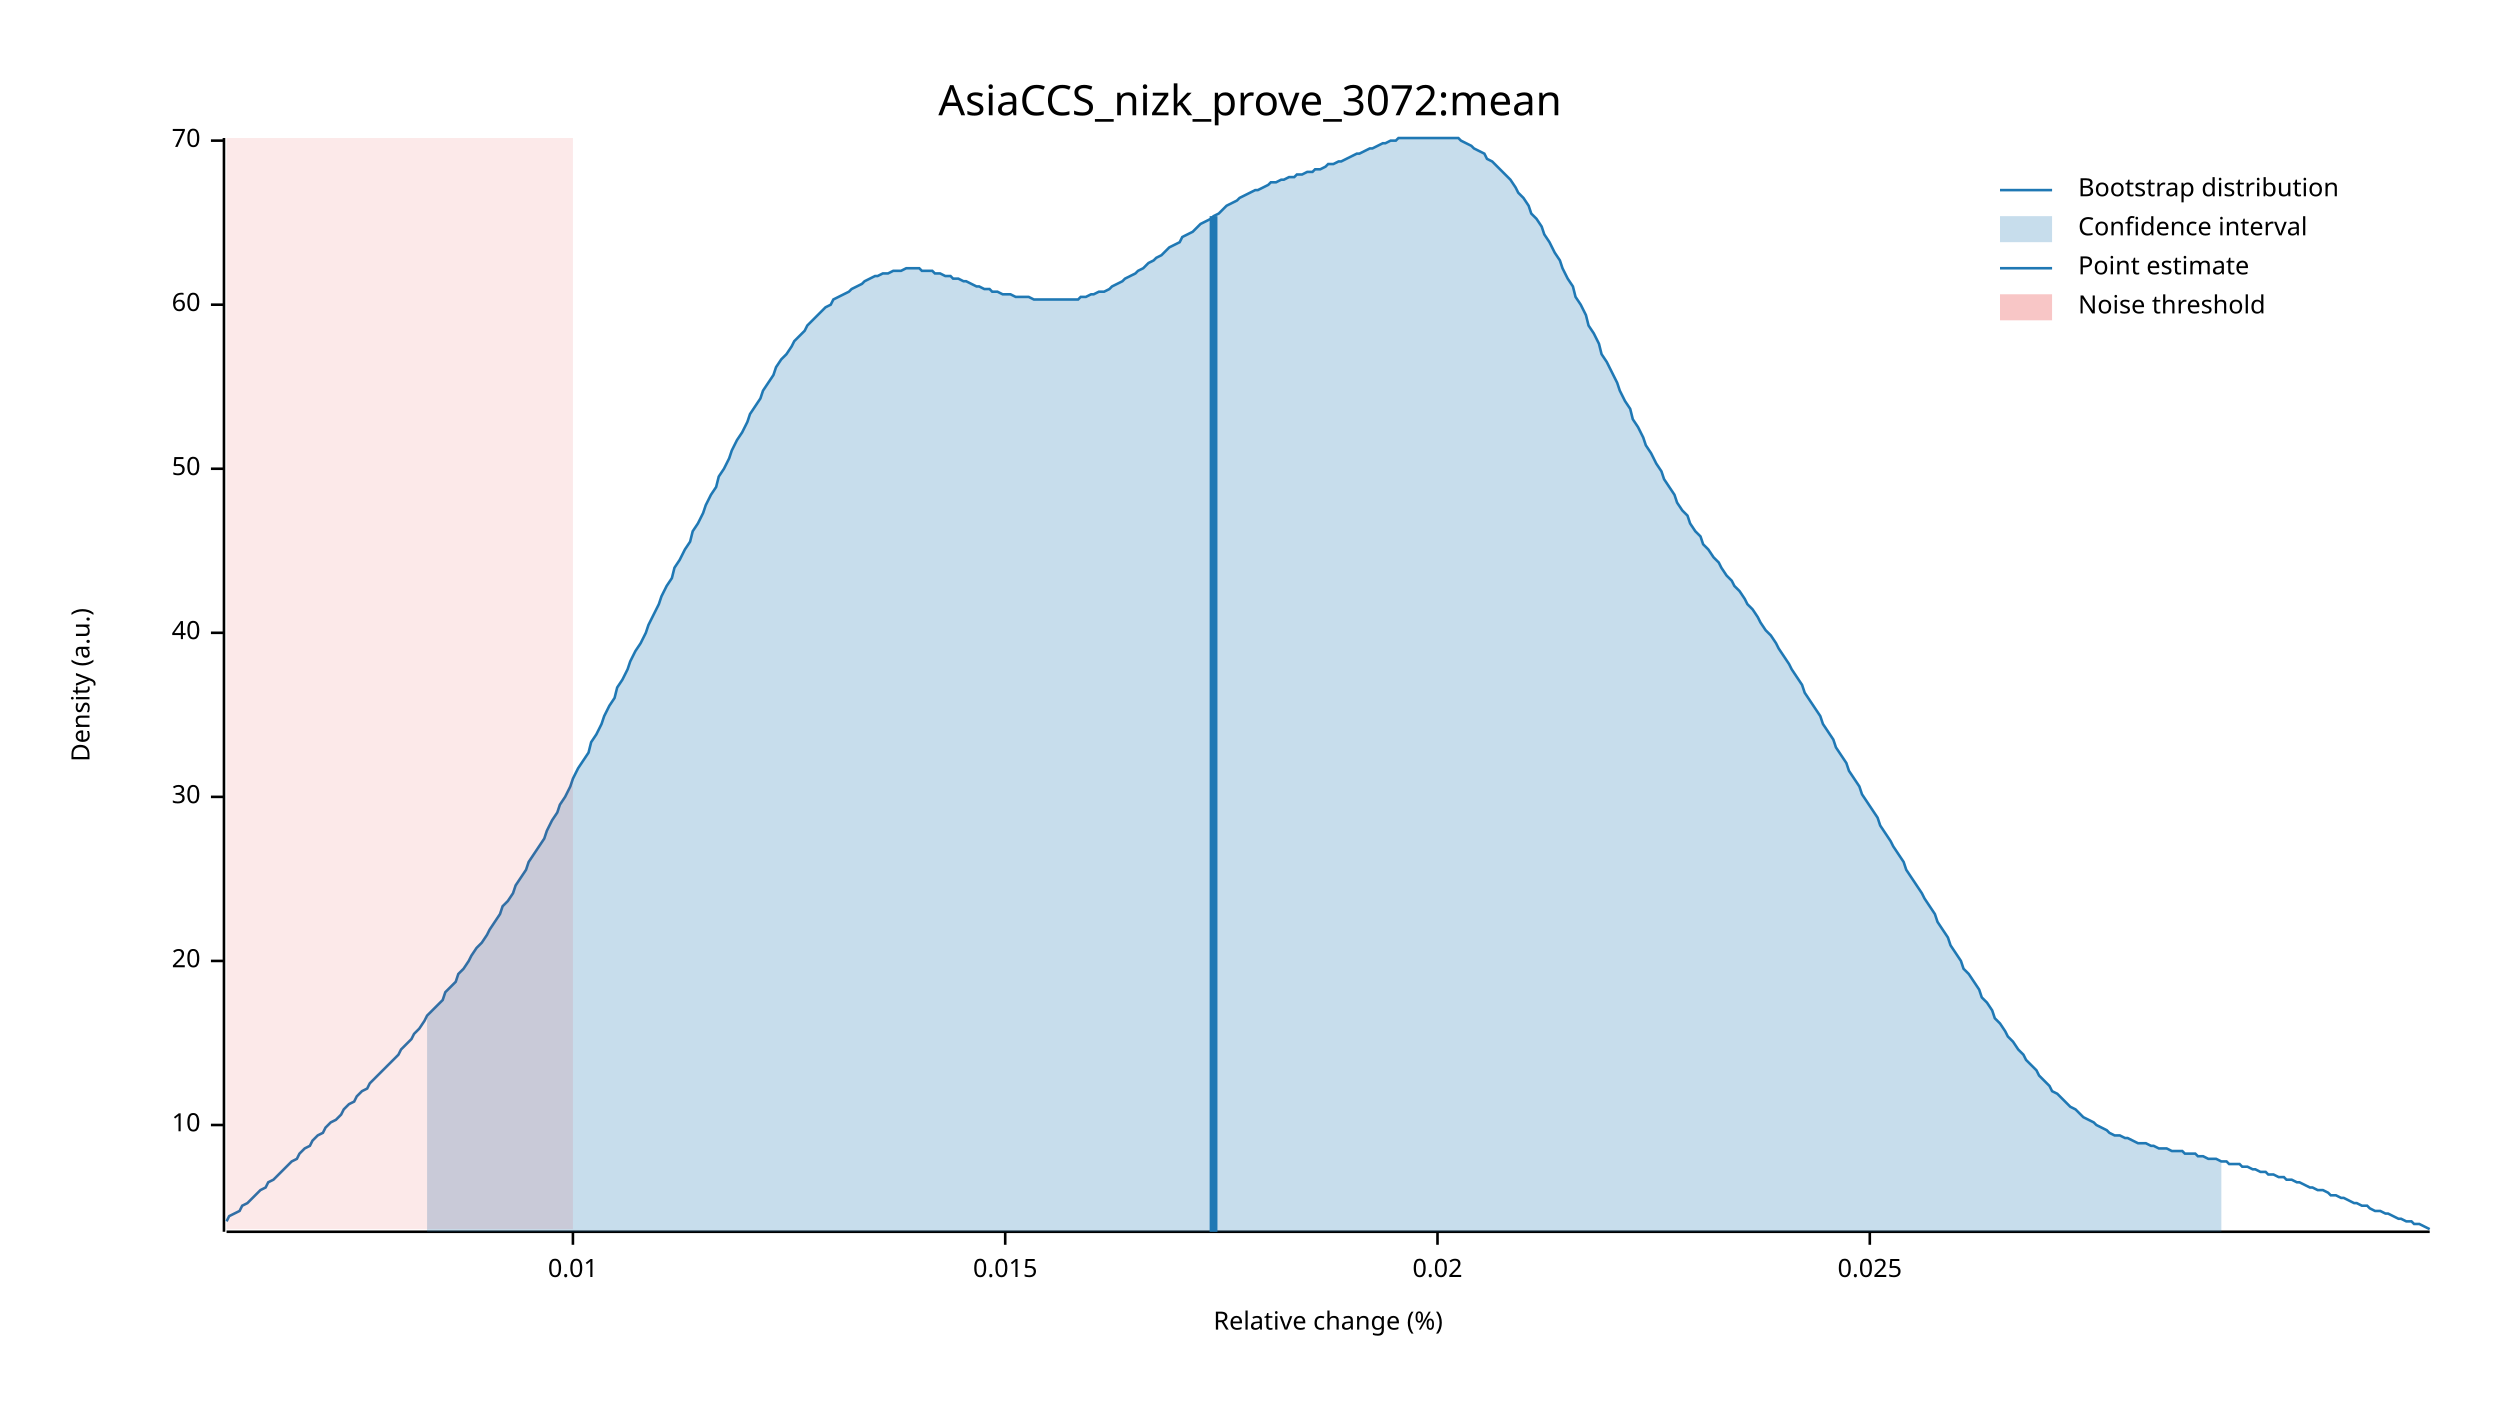
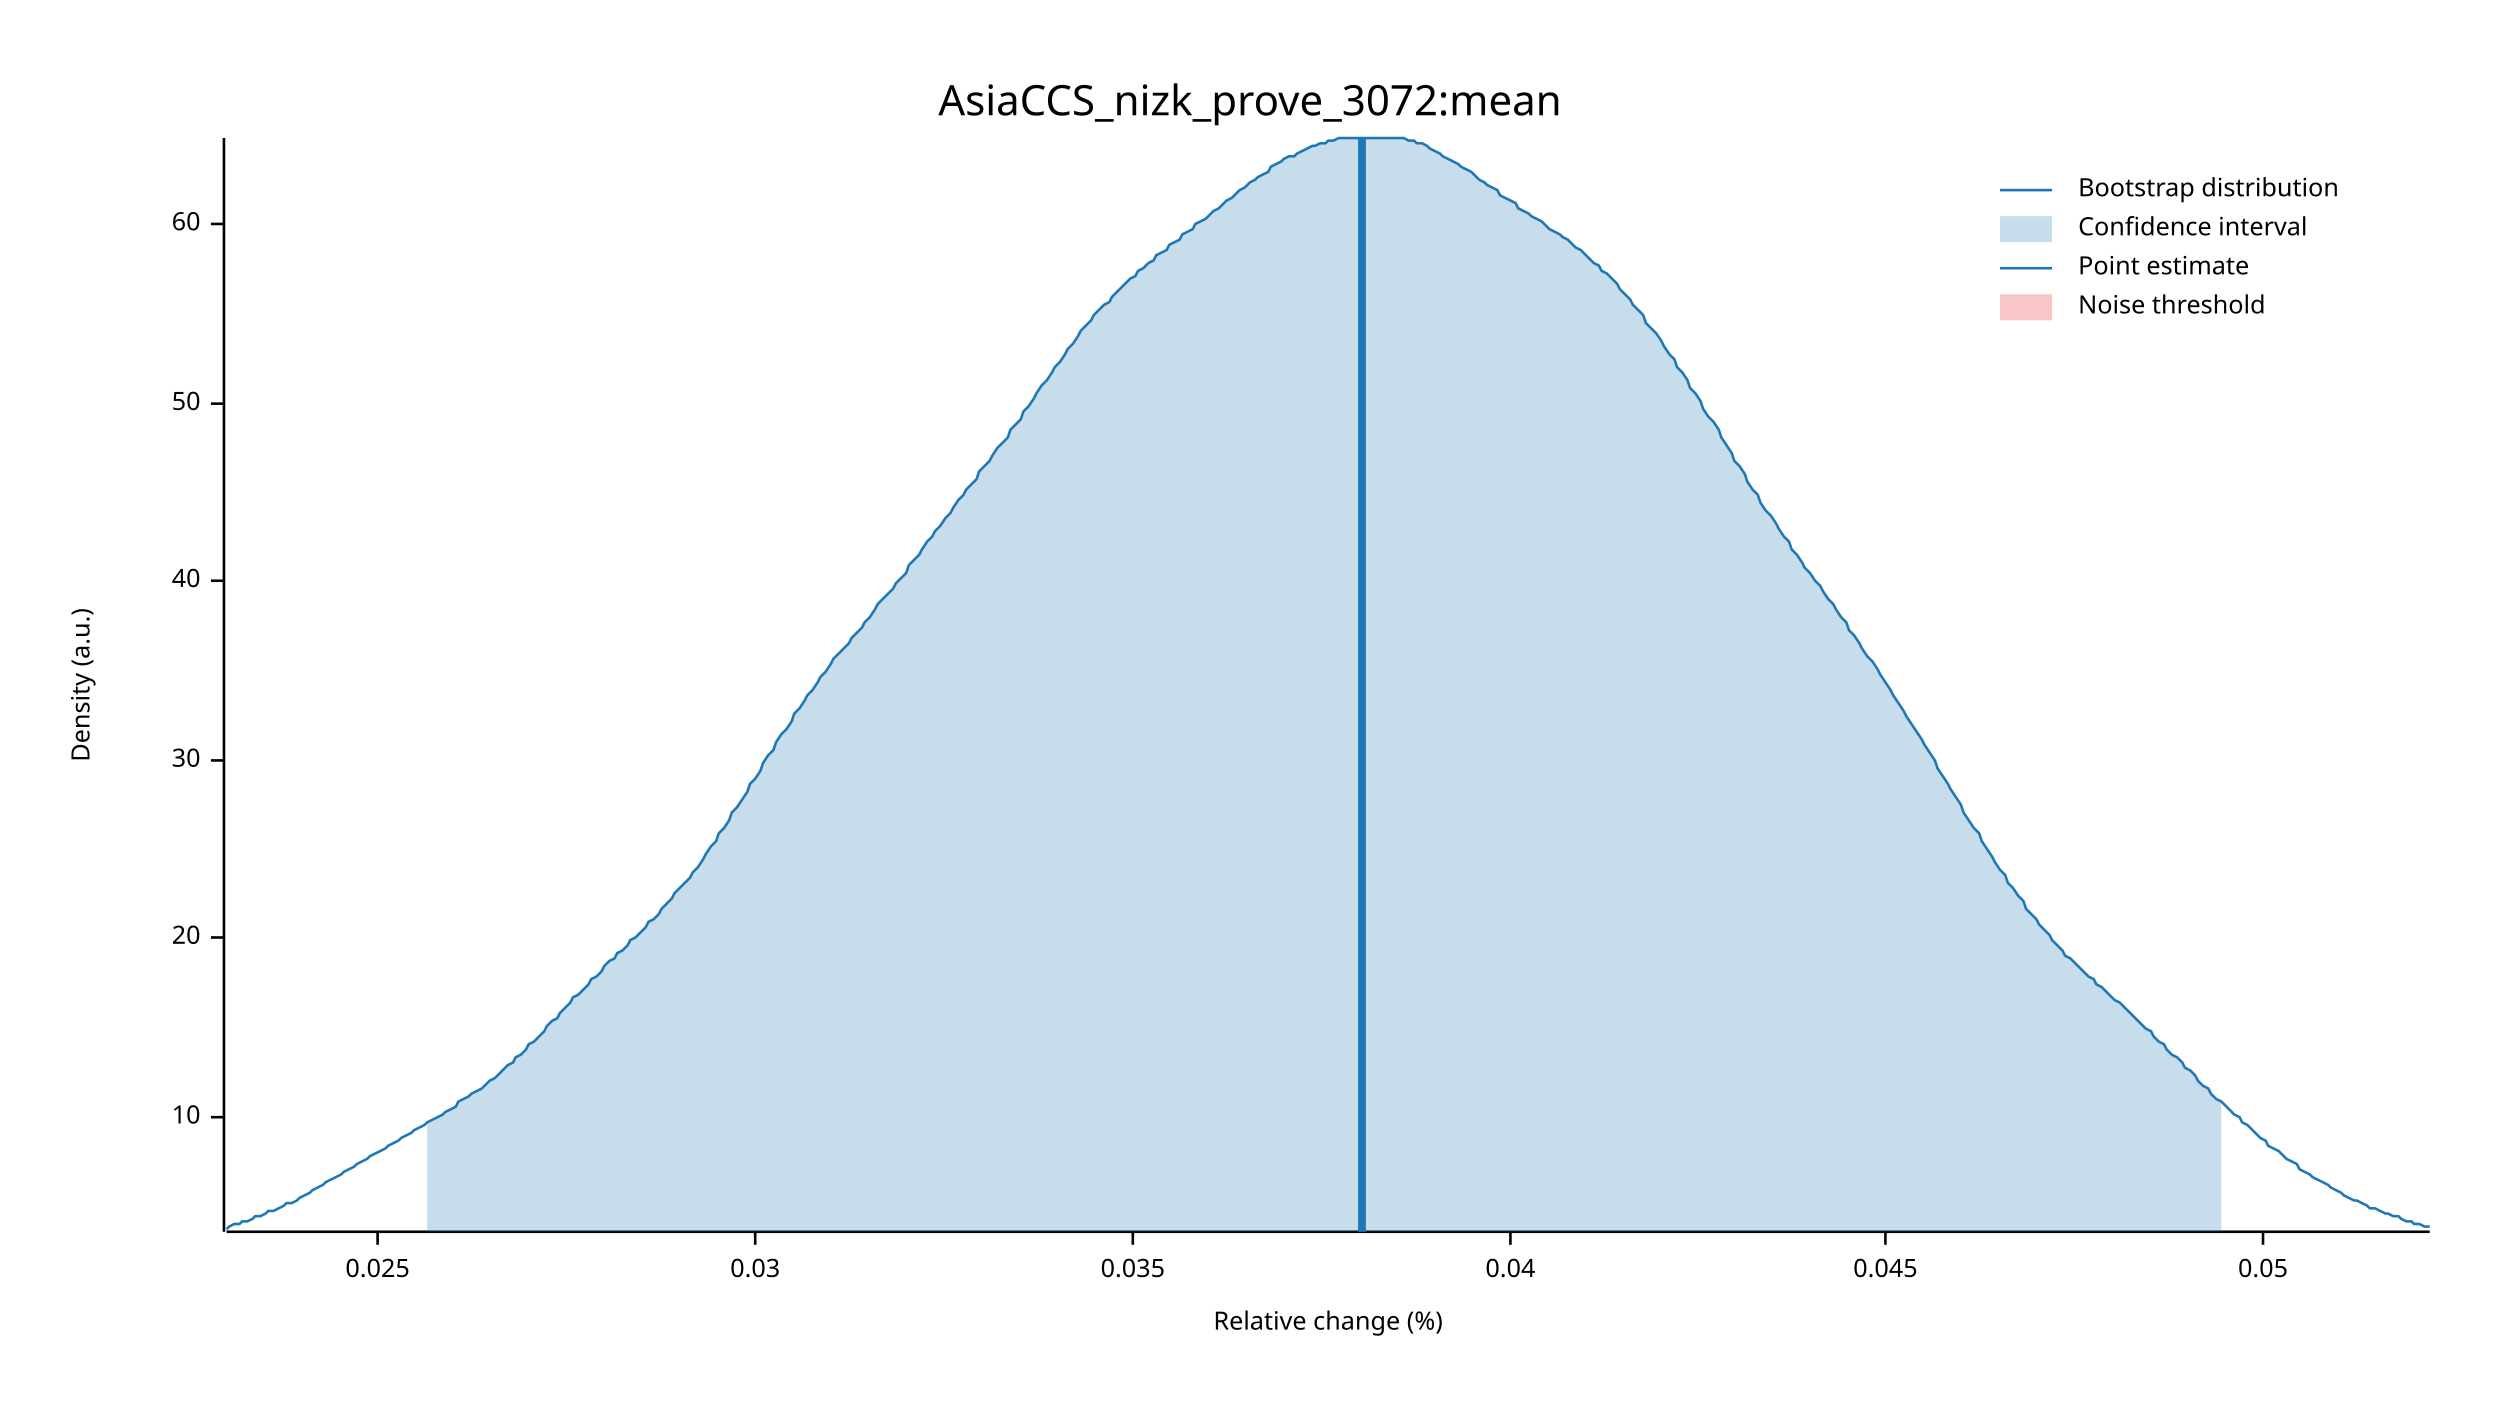
<svg xmlns="http://www.w3.org/2000/svg" width="960" height="540" viewBox="0 0 960 540">
  <text x="480" y="32" dy="0.76em" text-anchor="middle" font-family="sans-serif" font-size="16.129" opacity="1" fill="#000000">
AsiaCCS_nizk_prove_3072:mean
</text>
  <text x="27" y="263" dy="0.76em" text-anchor="middle" font-family="sans-serif" font-size="9.677" opacity="1" fill="#000000" transform="rotate(270, 27, 263)">
Density (a.u.)
</text>
  <text x="510" y="513" dy="-0.5ex" text-anchor="middle" font-family="sans-serif" font-size="9.677" opacity="1" fill="#000000">
Relative change (%)
</text>
  <polyline fill="none" opacity="1" stroke="#000000" stroke-width="1" points="86,53 86,473 " />
-   <text x="77" y="432" dy="0.5ex" text-anchor="end" font-family="sans-serif" font-size="9.677" opacity="1" fill="#000000">
+   <text x="77" y="429" dy="0.5ex" text-anchor="end" font-family="sans-serif" font-size="9.677" opacity="1" fill="#000000">
10
</text>
-   <polyline fill="none" opacity="1" stroke="#000000" stroke-width="1" points="81,432 86,432 " />
-   <text x="77" y="369" dy="0.5ex" text-anchor="end" font-family="sans-serif" font-size="9.677" opacity="1" fill="#000000">
+   <polyline fill="none" opacity="1" stroke="#000000" stroke-width="1" points="81,429 86,429 " />
+   <text x="77" y="360" dy="0.5ex" text-anchor="end" font-family="sans-serif" font-size="9.677" opacity="1" fill="#000000">
20
</text>
-   <polyline fill="none" opacity="1" stroke="#000000" stroke-width="1" points="81,369 86,369 " />
-   <text x="77" y="306" dy="0.5ex" text-anchor="end" font-family="sans-serif" font-size="9.677" opacity="1" fill="#000000">
+   <polyline fill="none" opacity="1" stroke="#000000" stroke-width="1" points="81,360 86,360 " />
+   <text x="77" y="292" dy="0.5ex" text-anchor="end" font-family="sans-serif" font-size="9.677" opacity="1" fill="#000000">
30
</text>
-   <polyline fill="none" opacity="1" stroke="#000000" stroke-width="1" points="81,306 86,306 " />
-   <text x="77" y="243" dy="0.5ex" text-anchor="end" font-family="sans-serif" font-size="9.677" opacity="1" fill="#000000">
+   <polyline fill="none" opacity="1" stroke="#000000" stroke-width="1" points="81,292 86,292 " />
+   <text x="77" y="223" dy="0.5ex" text-anchor="end" font-family="sans-serif" font-size="9.677" opacity="1" fill="#000000">
40
</text>
-   <polyline fill="none" opacity="1" stroke="#000000" stroke-width="1" points="81,243 86,243 " />
-   <text x="77" y="180" dy="0.5ex" text-anchor="end" font-family="sans-serif" font-size="9.677" opacity="1" fill="#000000">
+   <polyline fill="none" opacity="1" stroke="#000000" stroke-width="1" points="81,223 86,223 " />
+   <text x="77" y="155" dy="0.5ex" text-anchor="end" font-family="sans-serif" font-size="9.677" opacity="1" fill="#000000">
50
</text>
-   <polyline fill="none" opacity="1" stroke="#000000" stroke-width="1" points="81,180 86,180 " />
-   <text x="77" y="117" dy="0.5ex" text-anchor="end" font-family="sans-serif" font-size="9.677" opacity="1" fill="#000000">
+   <polyline fill="none" opacity="1" stroke="#000000" stroke-width="1" points="81,155 86,155 " />
+   <text x="77" y="86" dy="0.5ex" text-anchor="end" font-family="sans-serif" font-size="9.677" opacity="1" fill="#000000">
60
</text>
-   <polyline fill="none" opacity="1" stroke="#000000" stroke-width="1" points="81,117 86,117 " />
-   <text x="77" y="54" dy="0.5ex" text-anchor="end" font-family="sans-serif" font-size="9.677" opacity="1" fill="#000000">
- 70
- </text>
-   <polyline fill="none" opacity="1" stroke="#000000" stroke-width="1" points="81,54 86,54 " />
+   <polyline fill="none" opacity="1" stroke="#000000" stroke-width="1" points="81,86 86,86 " />
  <polyline fill="none" opacity="1" stroke="#000000" stroke-width="1" points="87,473 933,473 " />
-   <text x="220" y="483" dy="0.76em" text-anchor="middle" font-family="sans-serif" font-size="9.677" opacity="1" fill="#000000">
- 0.01
- </text>
-   <polyline fill="none" opacity="1" stroke="#000000" stroke-width="1" points="220,473 220,478 " />
-   <text x="386" y="483" dy="0.76em" text-anchor="middle" font-family="sans-serif" font-size="9.677" opacity="1" fill="#000000">
- 0.015
- </text>
-   <polyline fill="none" opacity="1" stroke="#000000" stroke-width="1" points="386,473 386,478 " />
-   <text x="552" y="483" dy="0.76em" text-anchor="middle" font-family="sans-serif" font-size="9.677" opacity="1" fill="#000000">
- 0.02
- </text>
-   <polyline fill="none" opacity="1" stroke="#000000" stroke-width="1" points="552,473 552,478 " />
-   <text x="718" y="483" dy="0.76em" text-anchor="middle" font-family="sans-serif" font-size="9.677" opacity="1" fill="#000000">
+   <text x="145" y="483" dy="0.76em" text-anchor="middle" font-family="sans-serif" font-size="9.677" opacity="1" fill="#000000">
0.025
</text>
-   <polyline fill="none" opacity="1" stroke="#000000" stroke-width="1" points="718,473 718,478 " />
-   <polyline fill="none" opacity="1" stroke="#1F78B4" stroke-width="1" points="87,469 88,467 90,466 92,465 93,463 95,462 97,460 98,459 100,457 102,456 103,454 105,453 107,451 109,449 110,448 112,446 114,445 115,443 117,441 119,440 120,438 122,436 124,435 125,433 127,431 129,430 131,428 132,426 134,424 136,423 137,421 139,419 141,418 142,416 144,414 146,412 148,410 149,409 151,407 153,405 154,403 156,401 158,399 159,397 161,395 163,392 164,390 166,388 168,386 170,384 171,381 173,379 175,377 176,374 178,372 180,369 181,367 183,364 185,362 187,359 188,357 190,354 192,351 193,348 195,346 197,343 198,340 200,337 202,334 203,331 205,328 207,325 209,322 210,319 212,315 214,312 215,309 217,306 219,302 220,299 222,295 224,292 226,289 227,285 229,282 231,278 232,275 234,271 236,268 237,264 239,261 241,257 242,254 244,250 246,247 248,243 249,240 251,236 253,232 254,229 256,225 258,222 259,218 261,215 263,211 265,208 266,204 268,201 270,197 271,194 273,190 275,187 276,183 278,180 280,176 281,173 283,169 285,166 287,162 288,159 290,156 292,153 293,150 295,147 297,144 298,141 300,138 302,136 304,133 305,131 307,129 309,127 310,125 312,123 314,121 315,120 317,118 319,117 320,115 322,114 324,113 326,112 327,111 329,110 331,109 332,108 334,107 336,106 337,106 339,105 341,105 343,104 344,104 346,104 348,103 349,103 351,103 353,103 354,104 356,104 358,104 359,105 361,105 363,106 365,106 366,107 368,107 370,108 371,108 373,109 375,110 376,110 378,111 380,111 381,112 383,112 385,113 387,113 388,113 390,114 392,114 393,114 395,114 397,115 398,115 400,115 402,115 404,115 405,115 407,115 409,115 410,115 412,115 414,115 415,114 417,114 419,113 420,113 422,112 424,112 426,111 427,110 429,109 431,108 432,107 434,106 436,105 437,104 439,103 441,101 443,100 444,99 446,98 448,96 449,95 451,94 453,93 454,91 456,90 458,89 459,88 461,86 463,85 465,84 466,83 468,82 470,80 471,79 473,78 475,77 476,76 478,75 480,74 482,73 483,73 485,72 487,71 488,70 490,70 492,69 493,69 495,68 497,68 498,67 500,67 502,66 504,66 505,65 507,65 509,64 510,63 512,63 514,62 515,62 517,61 519,60 521,59 522,59 524,58 526,57 527,57 529,56 531,55 532,55 534,54 536,54 537,53 539,53 541,53 543,53 544,53 546,53 548,53 549,53 551,53 553,53 554,53 556,53 558,53 560,53 561,54 563,55 565,56 566,57 568,58 570,59 571,61 573,62 575,64 576,65 578,67 580,69 582,72 583,74 585,76 587,79 588,82 590,84 592,87 593,90 595,93 597,97 599,100 600,103 602,107 604,110 605,114 607,117 609,121 610,125 612,128 614,132 615,136 617,139 619,143 621,147 622,150 624,154 626,157 627,161 629,164 631,168 632,171 634,174 636,178 638,181 639,184 641,187 643,190 644,193 646,196 648,198 649,201 651,204 653,206 654,209 656,211 658,214 660,216 661,218 663,221 665,223 666,225 668,227 670,230 671,232 673,234 675,237 676,239 678,242 680,244 682,247 683,249 685,252 687,255 688,257 690,260 692,263 693,266 695,269 697,272 699,275 700,278 702,281 704,284 705,287 707,290 709,293 710,296 712,299 714,302 715,305 717,308 719,311 721,314 722,317 724,320 726,323 727,325 729,328 731,331 732,334 734,337 736,340 738,343 739,345 741,348 743,351 744,354 746,357 748,360 749,363 751,366 753,369 754,372 756,374 758,377 760,380 761,383 763,385 765,388 766,391 768,393 770,396 771,398 773,400 775,403 777,405 778,407 780,409 782,411 783,413 785,415 787,417 788,419 790,420 792,422 793,423 795,425 797,426 799,428 800,429 802,430 804,431 805,432 807,433 809,434 810,435 812,436 814,436 816,437 817,437 819,438 821,439 822,439 824,439 826,440 827,440 829,441 831,441 832,441 834,442 836,442 838,442 839,443 841,443 843,443 844,444 846,444 848,445 849,445 851,445 853,446 855,446 856,447 858,447 860,447 861,448 863,448 865,449 866,449 868,450 870,450 871,451 873,451 875,452 877,452 878,453 880,453 882,454 883,454 885,455 887,456 888,456 890,457 892,457 894,458 895,459 897,459 899,460 900,460 902,461 904,462 905,462 907,463 909,463 910,464 912,465 914,465 916,466 917,466 919,467 921,468 922,468 924,469 926,469 927,470 929,470 931,471 933,472 " />
-   <polygon opacity="0.25" fill="#1F78B4" points="164,390 166,388 168,386 170,384 171,381 173,379 175,377 176,374 178,372 180,369 181,367 183,364 185,362 187,359 188,357 190,354 192,351 193,348 195,346 197,343 198,340 200,337 202,334 203,331 205,328 207,325 209,322 210,319 212,315 214,312 215,309 217,306 219,302 220,299 222,295 224,292 226,289 227,285 229,282 231,278 232,275 234,271 236,268 237,264 239,261 241,257 242,254 244,250 246,247 248,243 249,240 251,236 253,232 254,229 256,225 258,222 259,218 261,215 263,211 265,208 266,204 268,201 270,197 271,194 273,190 275,187 276,183 278,180 280,176 281,173 283,169 285,166 287,162 288,159 290,156 292,153 293,150 295,147 297,144 298,141 300,138 302,136 304,133 305,131 307,129 309,127 310,125 312,123 314,121 315,120 317,118 319,117 320,115 322,114 324,113 326,112 327,111 329,110 331,109 332,108 334,107 336,106 337,106 339,105 341,105 343,104 344,104 346,104 348,103 349,103 351,103 353,103 354,104 356,104 358,104 359,105 361,105 363,106 365,106 366,107 368,107 370,108 371,108 373,109 375,110 376,110 378,111 380,111 381,112 383,112 385,113 387,113 388,113 390,114 392,114 393,114 395,114 397,115 398,115 400,115 402,115 404,115 405,115 407,115 409,115 410,115 412,115 414,115 415,114 417,114 419,113 420,113 422,112 424,112 426,111 427,110 429,109 431,108 432,107 434,106 436,105 437,104 439,103 441,101 443,100 444,99 446,98 448,96 449,95 451,94 453,93 454,91 456,90 458,89 459,88 461,86 463,85 465,84 466,83 468,82 470,80 471,79 473,78 475,77 476,76 478,75 480,74 482,73 483,73 485,72 487,71 488,70 490,70 492,69 493,69 495,68 497,68 498,67 500,67 502,66 504,66 505,65 507,65 509,64 510,63 512,63 514,62 515,62 517,61 519,60 521,59 522,59 524,58 526,57 527,57 529,56 531,55 532,55 534,54 536,54 537,53 539,53 541,53 543,53 544,53 546,53 548,53 549,53 551,53 553,53 554,53 556,53 558,53 560,53 561,54 563,55 565,56 566,57 568,58 570,59 571,61 573,62 575,64 576,65 578,67 580,69 582,72 583,74 585,76 587,79 588,82 590,84 592,87 593,90 595,93 597,97 599,100 600,103 602,107 604,110 605,114 607,117 609,121 610,125 612,128 614,132 615,136 617,139 619,143 621,147 622,150 624,154 626,157 627,161 629,164 631,168 632,171 634,174 636,178 638,181 639,184 641,187 643,190 644,193 646,196 648,198 649,201 651,204 653,206 654,209 656,211 658,214 660,216 661,218 663,221 665,223 666,225 668,227 670,230 671,232 673,234 675,237 676,239 678,242 680,244 682,247 683,249 685,252 687,255 688,257 690,260 692,263 693,266 695,269 697,272 699,275 700,278 702,281 704,284 705,287 707,290 709,293 710,296 712,299 714,302 715,305 717,308 719,311 721,314 722,317 724,320 726,323 727,325 729,328 731,331 732,334 734,337 736,340 738,343 739,345 741,348 743,351 744,354 746,357 748,360 749,363 751,366 753,369 754,372 756,374 758,377 760,380 761,383 763,385 765,388 766,391 768,393 770,396 771,398 773,400 775,403 777,405 778,407 780,409 782,411 783,413 785,415 787,417 788,419 790,420 792,422 793,423 795,425 797,426 799,428 800,429 802,430 804,431 805,432 807,433 809,434 810,435 812,436 814,436 816,437 817,437 819,438 821,439 822,439 824,439 826,440 827,440 829,441 831,441 832,441 834,442 836,442 838,442 839,443 841,443 843,443 844,444 846,444 848,445 849,445 851,445 853,446 853,473 164,473 " />
-   <polyline fill="none" opacity="1" stroke="#1F78B4" stroke-width="3" points="466,473 466,83 " />
-   <rect x="87" y="53" width="133" height="419" opacity="0.1" fill="#E31A1C" stroke="none" />
+   <polyline fill="none" opacity="1" stroke="#000000" stroke-width="1" points="145,473 145,478 " />
+   <text x="290" y="483" dy="0.76em" text-anchor="middle" font-family="sans-serif" font-size="9.677" opacity="1" fill="#000000">
+ 0.03
+ </text>
+   <polyline fill="none" opacity="1" stroke="#000000" stroke-width="1" points="290,473 290,478 " />
+   <text x="435" y="483" dy="0.76em" text-anchor="middle" font-family="sans-serif" font-size="9.677" opacity="1" fill="#000000">
+ 0.035
+ </text>
+   <polyline fill="none" opacity="1" stroke="#000000" stroke-width="1" points="435,473 435,478 " />
+   <text x="580" y="483" dy="0.76em" text-anchor="middle" font-family="sans-serif" font-size="9.677" opacity="1" fill="#000000">
+ 0.04
+ </text>
+   <polyline fill="none" opacity="1" stroke="#000000" stroke-width="1" points="580,473 580,478 " />
+   <text x="724" y="483" dy="0.76em" text-anchor="middle" font-family="sans-serif" font-size="9.677" opacity="1" fill="#000000">
+ 0.045
+ </text>
+   <polyline fill="none" opacity="1" stroke="#000000" stroke-width="1" points="724,473 724,478 " />
+   <text x="869" y="483" dy="0.76em" text-anchor="middle" font-family="sans-serif" font-size="9.677" opacity="1" fill="#000000">
+ 0.05
+ </text>
+   <polyline fill="none" opacity="1" stroke="#000000" stroke-width="1" points="869,473 869,478 " />
+   <polyline fill="none" opacity="1" stroke="#1F78B4" stroke-width="1" points="87,472 88,471 90,470 92,470 93,469 95,469 97,468 98,467 100,467 102,466 103,465 105,465 107,464 109,463 110,462 112,462 114,461 115,460 117,459 119,458 120,457 122,456 124,455 125,454 127,453 129,452 131,451 132,450 134,449 136,448 137,447 139,446 141,445 142,444 144,443 146,442 148,441 149,440 151,439 153,438 154,437 156,436 158,435 159,434 161,433 163,432 164,431 166,430 168,429 170,428 171,427 173,426 175,425 176,423 178,422 180,421 181,420 183,419 185,418 187,416 188,415 190,414 192,412 193,411 195,409 197,408 198,406 200,405 202,403 203,401 205,400 207,398 209,396 210,394 212,392 214,391 215,389 217,387 219,385 220,383 222,382 224,380 226,378 227,376 229,375 231,373 232,371 234,369 236,368 237,366 239,365 241,363 242,361 244,360 246,358 248,356 249,354 251,353 253,351 254,349 256,347 258,345 259,343 261,341 263,339 265,337 266,335 268,333 270,330 271,328 273,325 275,323 276,320 278,318 280,315 281,312 283,310 285,307 287,304 288,301 290,299 292,296 293,293 295,290 297,288 298,285 300,282 302,280 304,277 305,274 307,272 309,269 310,267 312,265 314,262 315,260 317,258 319,255 320,253 322,251 324,249 326,247 327,245 329,243 331,241 332,239 334,237 336,234 337,232 339,230 341,228 343,226 344,224 346,222 348,220 349,217 351,215 353,213 354,211 356,208 358,206 359,204 361,202 363,199 365,197 366,195 368,192 370,190 371,188 373,186 375,184 376,181 378,179 380,177 381,175 383,172 385,170 387,168 388,165 390,163 392,161 393,158 395,156 397,153 398,151 400,148 402,146 404,143 405,141 407,139 409,136 410,134 412,132 414,129 415,127 417,125 419,123 420,121 422,119 424,117 426,116 427,114 429,112 431,110 432,109 434,107 436,106 437,104 439,103 441,101 443,100 444,98 446,97 448,96 449,94 451,93 453,92 454,90 456,89 458,88 459,86 461,85 463,84 465,82 466,81 468,80 470,78 471,77 473,76 475,74 476,73 478,72 480,70 482,69 483,68 485,67 487,66 488,64 490,63 492,62 493,61 495,60 497,60 498,59 500,58 502,57 504,56 505,56 507,55 509,55 510,54 512,54 514,53 515,53 517,53 519,53 521,53 522,53 524,53 526,53 527,53 529,53 531,53 532,53 534,53 536,53 537,53 539,53 541,54 543,54 544,55 546,55 548,56 549,57 551,58 553,59 554,60 556,61 558,62 560,63 561,64 563,65 565,66 566,67 568,69 570,70 571,71 573,72 575,73 576,75 578,76 580,77 582,78 583,80 585,81 587,82 588,83 590,84 592,85 593,86 595,88 597,89 599,90 600,91 602,92 604,94 605,95 607,96 609,98 610,99 612,101 614,102 615,104 617,105 619,107 621,109 622,111 624,113 626,115 627,117 629,119 631,121 632,124 634,126 636,128 638,131 639,133 641,136 643,138 644,141 646,143 648,146 649,149 651,151 653,154 654,157 656,160 658,162 660,165 661,168 663,171 665,174 666,177 668,179 670,182 671,185 673,188 675,190 676,193 678,196 680,198 682,201 683,203 685,206 687,208 688,211 690,213 692,216 693,218 695,220 697,223 699,225 700,227 702,230 704,232 705,234 707,237 709,239 710,242 712,244 714,247 715,249 717,252 719,254 721,257 722,259 724,262 726,265 727,267 729,270 731,273 732,275 734,278 736,281 738,284 739,286 741,289 743,292 744,295 746,298 748,301 749,303 751,306 753,309 754,312 756,315 758,318 760,320 761,323 763,326 765,329 766,331 768,334 770,336 771,339 773,341 775,344 777,346 778,349 780,351 782,353 783,355 785,357 787,359 788,361 790,363 792,365 793,367 795,368 797,370 799,372 800,373 802,375 804,376 805,378 807,379 809,381 810,382 812,384 814,385 816,387 817,388 819,390 821,392 822,393 824,395 826,396 827,398 829,400 831,401 832,403 834,405 836,406 838,408 839,410 841,411 843,413 844,415 846,417 848,418 849,420 851,422 853,423 855,425 856,426 858,428 860,429 861,431 863,432 865,434 866,435 868,437 870,438 871,440 873,441 875,442 877,444 878,445 880,446 882,447 883,449 885,450 887,451 888,452 890,453 892,454 894,455 895,456 897,457 899,458 900,459 902,460 904,461 905,461 907,462 909,463 910,464 912,464 914,465 916,466 917,466 919,467 921,467 922,468 924,469 926,469 927,470 929,470 931,471 933,471 " />
+   <polygon opacity="0.25" fill="#1F78B4" points="164,431 166,430 168,429 170,428 171,427 173,426 175,425 176,423 178,422 180,421 181,420 183,419 185,418 187,416 188,415 190,414 192,412 193,411 195,409 197,408 198,406 200,405 202,403 203,401 205,400 207,398 209,396 210,394 212,392 214,391 215,389 217,387 219,385 220,383 222,382 224,380 226,378 227,376 229,375 231,373 232,371 234,369 236,368 237,366 239,365 241,363 242,361 244,360 246,358 248,356 249,354 251,353 253,351 254,349 256,347 258,345 259,343 261,341 263,339 265,337 266,335 268,333 270,330 271,328 273,325 275,323 276,320 278,318 280,315 281,312 283,310 285,307 287,304 288,301 290,299 292,296 293,293 295,290 297,288 298,285 300,282 302,280 304,277 305,274 307,272 309,269 310,267 312,265 314,262 315,260 317,258 319,255 320,253 322,251 324,249 326,247 327,245 329,243 331,241 332,239 334,237 336,234 337,232 339,230 341,228 343,226 344,224 346,222 348,220 349,217 351,215 353,213 354,211 356,208 358,206 359,204 361,202 363,199 365,197 366,195 368,192 370,190 371,188 373,186 375,184 376,181 378,179 380,177 381,175 383,172 385,170 387,168 388,165 390,163 392,161 393,158 395,156 397,153 398,151 400,148 402,146 404,143 405,141 407,139 409,136 410,134 412,132 414,129 415,127 417,125 419,123 420,121 422,119 424,117 426,116 427,114 429,112 431,110 432,109 434,107 436,106 437,104 439,103 441,101 443,100 444,98 446,97 448,96 449,94 451,93 453,92 454,90 456,89 458,88 459,86 461,85 463,84 465,82 466,81 468,80 470,78 471,77 473,76 475,74 476,73 478,72 480,70 482,69 483,68 485,67 487,66 488,64 490,63 492,62 493,61 495,60 497,60 498,59 500,58 502,57 504,56 505,56 507,55 509,55 510,54 512,54 514,53 515,53 517,53 519,53 521,53 522,53 524,53 526,53 527,53 529,53 531,53 532,53 534,53 536,53 537,53 539,53 541,54 543,54 544,55 546,55 548,56 549,57 551,58 553,59 554,60 556,61 558,62 560,63 561,64 563,65 565,66 566,67 568,69 570,70 571,71 573,72 575,73 576,75 578,76 580,77 582,78 583,80 585,81 587,82 588,83 590,84 592,85 593,86 595,88 597,89 599,90 600,91 602,92 604,94 605,95 607,96 609,98 610,99 612,101 614,102 615,104 617,105 619,107 621,109 622,111 624,113 626,115 627,117 629,119 631,121 632,124 634,126 636,128 638,131 639,133 641,136 643,138 644,141 646,143 648,146 649,149 651,151 653,154 654,157 656,160 658,162 660,165 661,168 663,171 665,174 666,177 668,179 670,182 671,185 673,188 675,190 676,193 678,196 680,198 682,201 683,203 685,206 687,208 688,211 690,213 692,216 693,218 695,220 697,223 699,225 700,227 702,230 704,232 705,234 707,237 709,239 710,242 712,244 714,247 715,249 717,252 719,254 721,257 722,259 724,262 726,265 727,267 729,270 731,273 732,275 734,278 736,281 738,284 739,286 741,289 743,292 744,295 746,298 748,301 749,303 751,306 753,309 754,312 756,315 758,318 760,320 761,323 763,326 765,329 766,331 768,334 770,336 771,339 773,341 775,344 777,346 778,349 780,351 782,353 783,355 785,357 787,359 788,361 790,363 792,365 793,367 795,368 797,370 799,372 800,373 802,375 804,376 805,378 807,379 809,381 810,382 812,384 814,385 816,387 817,388 819,390 821,392 822,393 824,395 826,396 827,398 829,400 831,401 832,403 834,405 836,406 838,408 839,410 841,411 843,413 844,415 846,417 848,418 849,420 851,422 853,423 853,473 164,473 " />
+   <polyline fill="none" opacity="1" stroke="#1F78B4" stroke-width="3" points="523,473 523,53 " />
+   <rect x="510" y="53" width="0" height="419" opacity="0.1" fill="#E31A1C" stroke="none" />
  <text x="798" y="68" dy="0.76em" text-anchor="start" font-family="sans-serif" font-size="9.677" opacity="1" fill="#000000">
Bootstrap distribution
</text>
  <text x="798" y="83" dy="0.76em" text-anchor="start" font-family="sans-serif" font-size="9.677" opacity="1" fill="#000000">
Confidence interval
</text>
  <text x="798" y="98" dy="0.76em" text-anchor="start" font-family="sans-serif" font-size="9.677" opacity="1" fill="#000000">
Point estimate
</text>
  <text x="798" y="113" dy="0.76em" text-anchor="start" font-family="sans-serif" font-size="9.677" opacity="1" fill="#000000">
Noise threshold
</text>
  <polyline fill="none" opacity="1" stroke="#1F78B4" stroke-width="1" points="768,73 788,73 " />
  <rect x="768" y="83" width="20" height="10" opacity="0.25" fill="#1F78B4" stroke="none" />
  <polyline fill="none" opacity="1" stroke="#1F78B4" stroke-width="1" points="768,103 788,103 " />
  <rect x="768" y="113" width="20" height="10" opacity="0.25" fill="#E31A1C" stroke="none" />
</svg>
